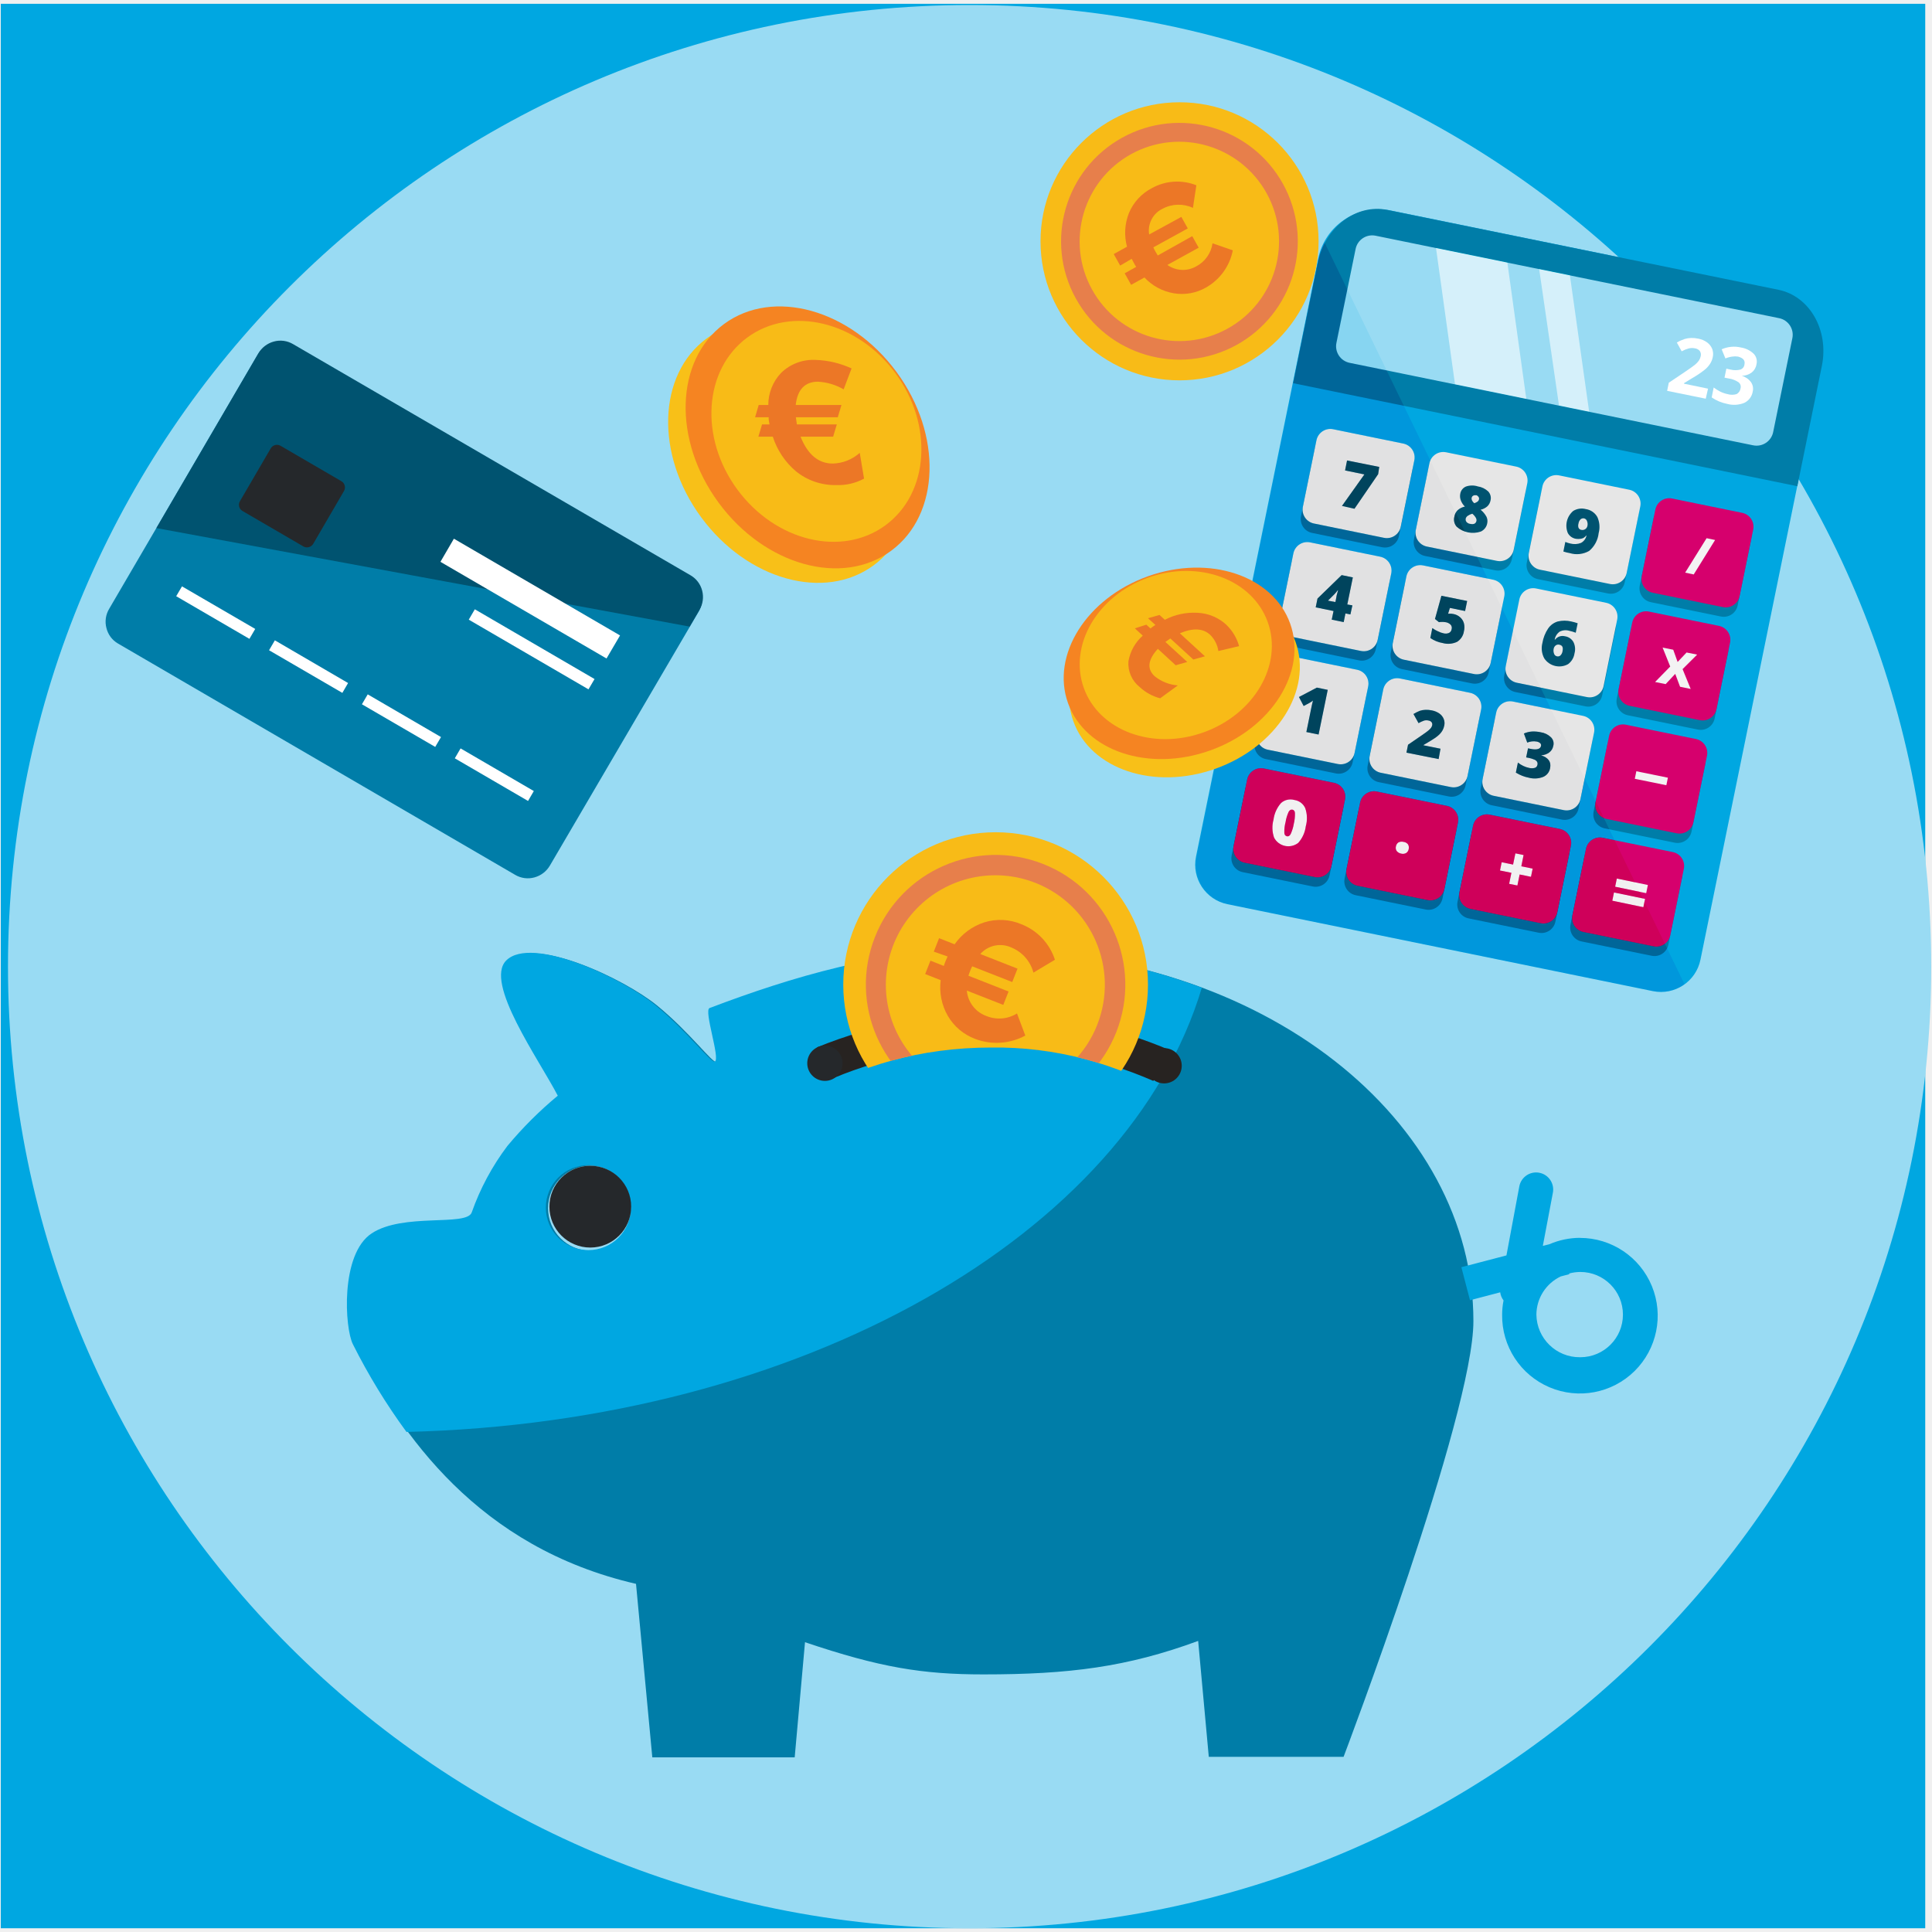
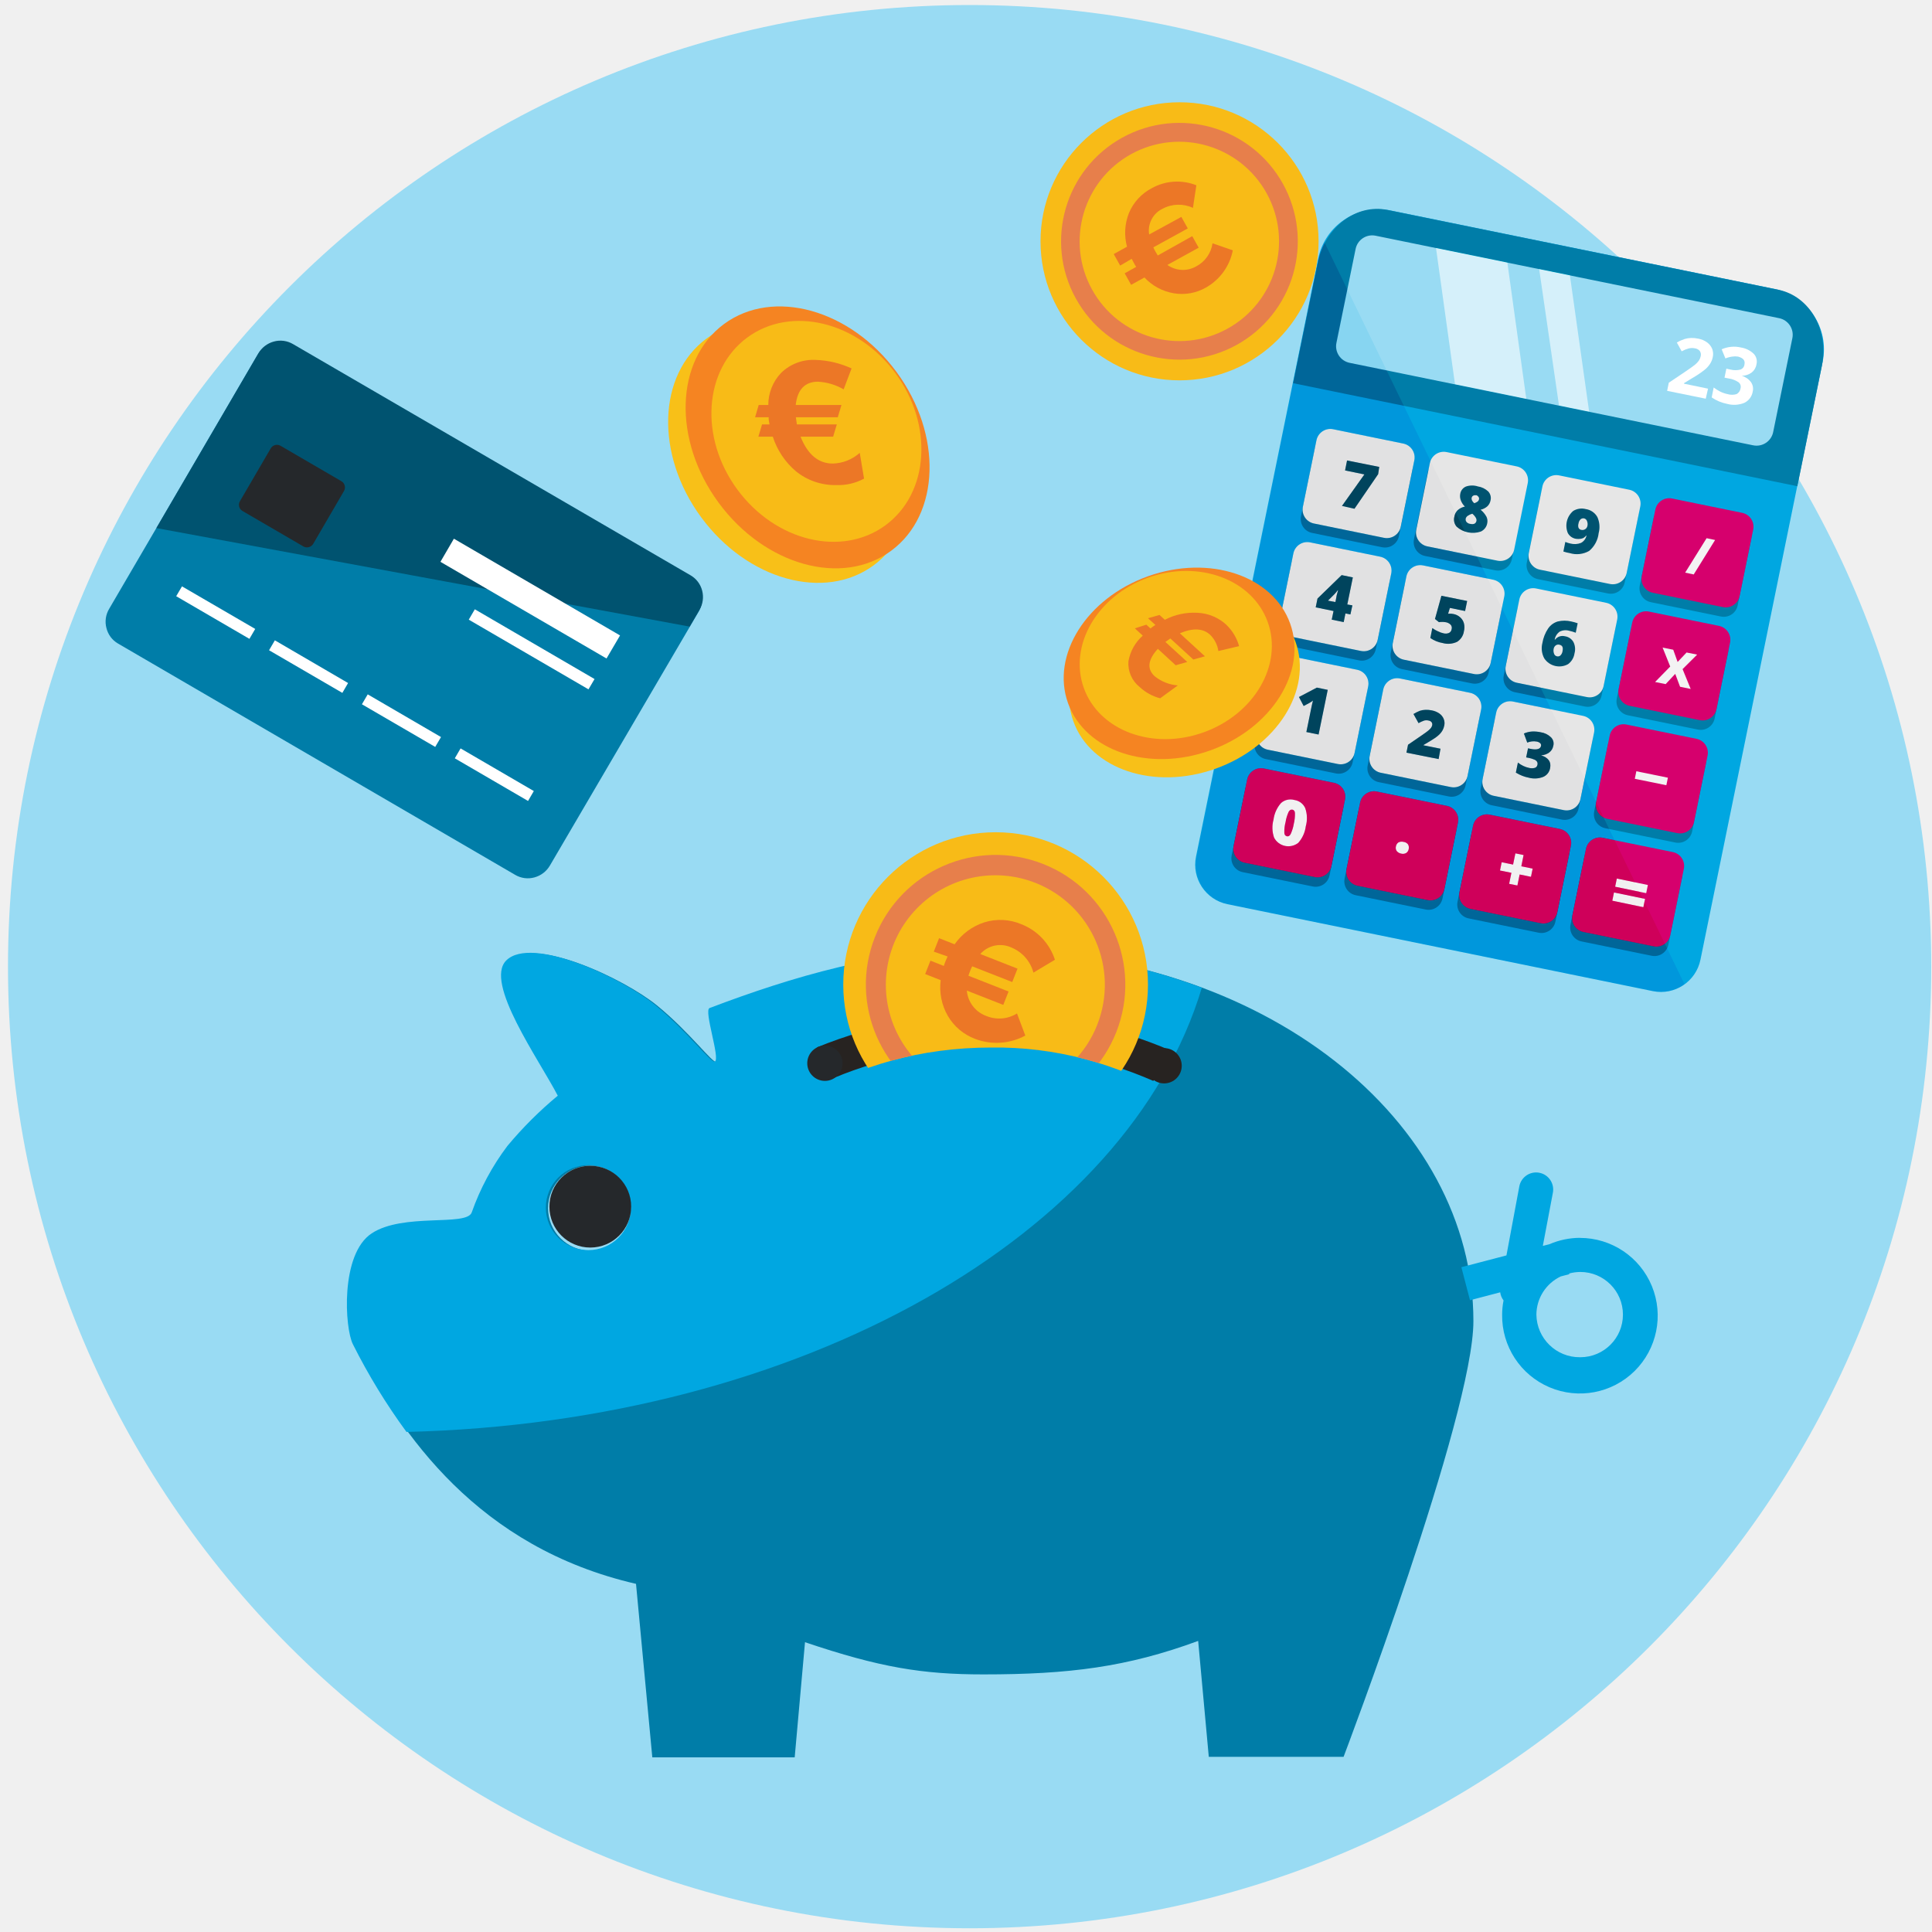
<svg xmlns="http://www.w3.org/2000/svg" viewBox="0 0 300 300">
  <defs>
-     <style>.a{fill:none;}.b{isolation:isolate;}.c{fill:#00a7e1;}.d{fill:#99dbf3;}.e,.m{fill:#007da8;}.f{fill:#e6e6e6;}.g{fill:#d6006d;}.h{fill:#f3f3f3;}.i,.n{fill:#005370;}.j{opacity:0.65;}.j,.l{mix-blend-mode:overlay;}.k,.p{fill:#fff;}.l,.o{fill:#25282b;}.l{opacity:0.26;}.m,.n,.p{fill-rule:evenodd;}.q{fill:#272321;}.r{fill:#f8c018;}.s{fill:#f58422;}.t{fill:#f8bb17;}.u{fill:#ec7726;}.v{fill:#e77f4b;}.w{clip-path:url(#a);}</style>
+     <style>.a{fill:none;}.b{isolation:isolate;}.c{fill:#99dbf3;}.d{fill:#00a7e1;}.e,.m{fill:#007da8;}.f{fill:#e6e6e6;}.g{fill:#d6006d;}.h{fill:#f3f3f3;}.i,.n{fill:#005370;}.j{opacity:0.65;}.j,.l{mix-blend-mode:overlay;}.k,.p{fill:#fff;}.l,.o{fill:#25282b;}.l{opacity:0.26;}.m,.n,.p{fill-rule:evenodd;}.q{fill:#272321;}.r{fill:#f8c018;}.s{fill:#f58422;}.t{fill:#f8bb17;}.u{fill:#ec7726;}.v{fill:#e77f4b;}.w{clip-path:url(#a);}.x{opacity:0.5;}</style>
    <clipPath id="a">
      <path class="a" d="M153.9,162.66a54.16,54.16,0,0,1,28.07,7.4,34.92,34.92,0,1,0-56.45.19C133.1,165.53,143,162.66,153.9,162.66Z" />
    </clipPath>
  </defs>
  <g class="b">
-     <rect class="c" x="0.12" y="0.59" width="298.83" height="298.83" />
-     <circle class="d" cx="150.56" cy="150.1" r="149.32" />
-     <path class="c" d="M204.34,37.65h60.79a9.56,9.56,0,0,1,9.56,9.56V142a6.26,6.26,0,0,1-6.26,6.26H201a6.26,6.26,0,0,1-6.26-6.26V47.21a9.56,9.56,0,0,1,9.56-9.56Z" transform="translate(23.35 -45.1) rotate(11.55)" />
+     <rect class="a" x="0.12" y="0.59" width="298.83" height="298.83" />
+     <circle class="c" cx="150.56" cy="150.1" r="149.32" />
+     <path class="d" d="M204.34,37.65h60.79a9.56,9.56,0,0,1,9.56,9.56V142a6.26,6.26,0,0,1-6.26,6.26H201a6.26,6.26,0,0,1-6.26-6.26V47.21a9.56,9.56,0,0,1,9.56-9.56Z" transform="translate(23.35 -45.1) rotate(11.55)" />
    <path class="e" d="M282.91,56.76C284,51.24,281,46,276.17,45l-60.73-12.4c-4.85-1-9.7,2.68-10.82,8.19l-3.83,18.71,78.3,16Z" />
-     <rect class="d" x="208.32" y="42.78" width="69.22" height="20.15" rx="2.63" transform="translate(15.49 -47.55) rotate(11.55)" />
+     <rect class="c" x="208.32" y="42.78" width="69.22" height="20.15" rx="2.63" transform="translate(15.49 -47.55) rotate(11.55)" />
    <rect class="e" x="202.93" y="69.06" width="15.51" height="14.94" rx="2.2" transform="translate(19.58 -40.62) rotate(11.55)" />
    <rect class="e" x="199.34" y="86.62" width="15.51" height="14.94" rx="2.2" transform="translate(23.02 -39.54) rotate(11.55)" />
    <rect class="e" x="195.75" y="104.18" width="15.51" height="14.94" rx="2.2" transform="translate(26.46 -38.47) rotate(11.55)" />
    <rect class="e" x="192.16" y="121.74" width="15.51" height="14.94" rx="2.2" transform="translate(29.91 -37.4) rotate(11.55)" />
    <rect class="e" x="220.47" y="72.64" width="15.51" height="14.94" rx="2.2" transform="translate(20.65 -44.06) rotate(11.55)" />
    <rect class="e" x="216.88" y="90.2" width="15.51" height="14.94" rx="2.2" transform="translate(24.09 -42.98) rotate(11.55)" />
    <rect class="e" x="213.29" y="107.76" width="15.51" height="14.94" rx="2.2" transform="translate(27.53 -41.91) rotate(11.55)" />
    <rect class="e" x="209.7" y="125.32" width="15.51" height="14.94" rx="2.2" transform="translate(30.98 -40.84) rotate(11.55)" />
    <rect class="e" x="238" y="76.23" width="15.51" height="14.94" rx="2.2" transform="translate(21.72 -47.49) rotate(11.55)" />
-     <rect class="e" x="234.42" y="93.79" width="15.51" height="14.94" rx="2.2" transform="matrix(0.98, 0.2, -0.2, 0.98, 25.16, -46.42)" />
+     <rect class="e" x="234.42" y="93.79" width="15.51" height="14.94" rx="2.2" transform="translate(25.16 -46.42) rotate(11.55)" />
    <rect class="e" x="230.83" y="111.35" width="15.51" height="14.94" rx="2.2" transform="translate(28.61 -45.35) rotate(11.55)" />
    <rect class="e" x="227.24" y="128.91" width="15.51" height="14.94" rx="2.2" transform="translate(32.05 -44.27) rotate(11.55)" />
    <rect class="e" x="255.54" y="79.81" width="15.51" height="14.94" rx="2.2" transform="translate(22.79 -50.93) rotate(11.55)" />
    <rect class="e" x="251.96" y="97.37" width="15.51" height="14.94" rx="2.2" transform="translate(26.24 -49.86) rotate(11.55)" />
-     <rect class="e" x="248.37" y="114.93" width="15.51" height="14.94" rx="2.2" transform="translate(29.68 -48.78) rotate(11.55)" />
+     <rect class="e" x="248.37" y="114.93" width="15.51" height="14.94" rx="2.2" transform="matrix(0.98, 0.2, -0.2, 0.98, 29.68, -48.78)" />
    <rect class="e" x="244.78" y="132.49" width="15.51" height="14.94" rx="2.2" transform="translate(33.12 -47.71) rotate(11.55)" />
    <rect class="f" x="203.22" y="67.6" width="15.51" height="14.94" rx="2.2" transform="translate(19.29 -40.71) rotate(11.55)" />
    <rect class="f" x="199.64" y="85.16" width="15.51" height="14.94" rx="2.2" transform="translate(22.73 -39.63) rotate(11.55)" />
    <rect class="f" x="196.05" y="102.72" width="15.51" height="14.94" rx="2.2" transform="translate(26.18 -38.56) rotate(11.55)" />
    <rect class="g" x="192.46" y="120.28" width="15.51" height="14.94" rx="2.2" transform="translate(29.62 -37.49) rotate(11.55)" />
-     <rect class="f" x="220.76" y="71.18" width="15.51" height="14.94" rx="2.2" transform="translate(20.36 -44.15) rotate(11.55)" />
+     <rect class="f" x="220.76" y="71.18" width="15.51" height="14.94" rx="2.2" transform="matrix(0.98, 0.2, -0.2, 0.98, 20.36, -44.15)" />
    <rect class="f" x="217.18" y="88.74" width="15.51" height="14.94" rx="2.2" transform="translate(23.81 -43.07) rotate(11.55)" />
    <rect class="f" x="213.59" y="106.3" width="15.51" height="14.94" rx="2.2" transform="translate(27.25 -42) rotate(11.55)" />
    <rect class="g" x="210" y="123.86" width="15.51" height="14.94" rx="2.2" transform="translate(30.69 -40.93) rotate(11.55)" />
    <rect class="f" x="238.3" y="74.76" width="15.51" height="14.94" rx="2.2" transform="translate(21.44 -47.58) rotate(11.55)" />
    <rect class="f" x="234.72" y="92.32" width="15.51" height="14.94" rx="2.2" transform="translate(24.88 -46.51) rotate(11.55)" />
    <rect class="f" x="231.13" y="109.88" width="15.51" height="14.94" rx="2.2" transform="translate(28.32 -45.44) rotate(11.55)" />
    <rect class="g" x="227.54" y="127.44" width="15.51" height="14.94" rx="2.2" transform="translate(31.76 -44.36) rotate(11.55)" />
    <rect class="g" x="255.84" y="78.35" width="15.51" height="14.94" rx="2.2" transform="translate(22.51 -51.02) rotate(11.55)" />
    <rect class="g" x="252.25" y="95.91" width="15.51" height="14.94" rx="2.2" transform="translate(25.95 -49.95) rotate(11.55)" />
-     <rect class="g" x="248.67" y="113.47" width="15.51" height="14.94" rx="2.2" transform="translate(29.39 -48.87) rotate(11.55)" />
+     <rect class="g" x="248.67" y="113.47" width="15.51" height="14.94" rx="2.2" transform="matrix(0.98, 0.2, -0.2, 0.98, 29.39, -48.87)" />
    <rect class="g" x="245.08" y="131.03" width="15.51" height="14.94" rx="2.2" transform="translate(32.83 -47.8) rotate(11.55)" />
    <path class="h" d="M216.76,131.43a.91.91,0,0,1,.39-.62,1.11,1.11,0,0,1,.8-.08,1,1,0,0,1,.68.38.94.94,0,0,1,.11.73.89.89,0,0,1-.39.61,1,1,0,0,1-.77.1,1.17,1.17,0,0,1-.69-.39A.86.86,0,0,1,216.76,131.43Z" />
    <path class="h" d="M234.69,135.53l-1.77-.36.26-1.28,1.77.36.36-1.74,1.27.26-.35,1.75,1.76.36-.26,1.27-1.76-.36-.35,1.71-1.28-.26Z" />
    <path class="h" d="M266.32,83.85,263,89.2l-1.33-.28L265,83.57Z" />
    <path class="h" d="M259.35,103.5l-1.18-2.94,1.65.33.68,1.9,1.39-1.47,1.64.33-2.26,2.25,1.26,3.08-1.65-.34-.75-2-1.49,1.59-1.64-.33Z" />
    <path class="h" d="M258.75,121.93l-4.9-1,.24-1.17,4.9,1Z" />
    <path class="i" d="M208.38,78.56l3.48-4.89-3-.62.31-1.55,5,1L214,73.63,210.32,79Z" />
    <path class="i" d="M229.48,75.53a3,3,0,0,1,1.62.79,1.51,1.51,0,0,1,.35,1.38,1.71,1.71,0,0,1-.48.91,2.35,2.35,0,0,1-1.06.54,3.63,3.63,0,0,1,.91,1.09,1.59,1.59,0,0,1,.12,1,1.75,1.75,0,0,1-1,1.3,3.8,3.8,0,0,1-3.75-.75,1.7,1.7,0,0,1-.36-1.56,1.81,1.81,0,0,1,.5-1,2.45,2.45,0,0,1,1.13-.57,2.72,2.72,0,0,1-.64-1,1.85,1.85,0,0,1-.07-1,1.48,1.48,0,0,1,.88-1.11A2.91,2.91,0,0,1,229.48,75.53Zm-1.88,5a.6.6,0,0,0,.12.52.88.88,0,0,0,.54.29c.56.12.88,0,1-.44a.74.74,0,0,0-.09-.49,2.37,2.37,0,0,0-.55-.64,2.19,2.19,0,0,0-.7.32A.81.81,0,0,0,227.6,80.5Zm1.59-3.62a.63.63,0,0,0-.43.06.46.46,0,0,0-.24.33c-.06.27.08.55.4.84a1.77,1.77,0,0,0,.54-.27.62.62,0,0,0,.2-.34.45.45,0,0,0-.1-.4A.66.66,0,0,0,229.19,76.88Z" />
    <path class="i" d="M248.24,82.78a4.2,4.2,0,0,1-1.48,2.77,3.83,3.83,0,0,1-3,.34,7,7,0,0,1-1-.25l.3-1.49a4.63,4.63,0,0,0,.8.25,2.65,2.65,0,0,0,1.64-.1,1.68,1.68,0,0,0,.86-1.19h0a2.08,2.08,0,0,1-.47.42,1.47,1.47,0,0,1-.49.14,2.33,2.33,0,0,1-.67,0,1.76,1.76,0,0,1-1.28-.9,3,3,0,0,1,.85-3.44,2.52,2.52,0,0,1,1.94-.28,2.47,2.47,0,0,1,1.8,1.24A3.73,3.73,0,0,1,248.24,82.78ZM246,80.5a.66.66,0,0,0-.55.12,1.12,1.12,0,0,0-.34.68,1.07,1.07,0,0,0,0,.65.57.57,0,0,0,.46.33.78.78,0,0,0,.92-.6,1.25,1.25,0,0,0-.06-.77A.64.64,0,0,0,246,80.5Z" />
    <path class="i" d="M209.69,95.41l-.77-.15-.27,1.34-1.86-.38.28-1.34-2.77-.57.28-1.37,3.75-3.64,1.74.36-.86,4.2L210,94Zm-2.33-1.93.16-.81c0-.15.08-.36.14-.61s.1-.39.11-.4h-.05a6.1,6.1,0,0,1-.51.61l-1,1Z" />
    <path class="i" d="M225.73,95.35a2.13,2.13,0,0,1,1,.5,1.89,1.89,0,0,1,.59.94,2.53,2.53,0,0,1,0,1.23,2.32,2.32,0,0,1-1.06,1.64,3.21,3.21,0,0,1-2.25.19,4.76,4.76,0,0,1-1.91-.78l.31-1.54a5.1,5.1,0,0,0,.87.5,3.69,3.69,0,0,0,.87.31,1.31,1.31,0,0,0,.85-.06.77.77,0,0,0,.41-.59.73.73,0,0,0-.15-.68,1.38,1.38,0,0,0-.82-.4,3.23,3.23,0,0,0-1,0l-.62-.49,1-3.61,4,.81-.32,1.56-2.36-.48-.28.9a3.45,3.45,0,0,1,.55,0Z" />
    <path class="i" d="M239.5,99.85a5.78,5.78,0,0,1,.9-2.27,2.78,2.78,0,0,1,1.49-1.08,4.43,4.43,0,0,1,2.09,0,8,8,0,0,1,1,.28l-.3,1.47a6.68,6.68,0,0,0-1-.3,2,2,0,0,0-1.49.13,1.92,1.92,0,0,0-.78,1.24h.06a1.47,1.47,0,0,1,1.54-.52,1.81,1.81,0,0,1,1.31.89,2.47,2.47,0,0,1,.17,1.76,2.54,2.54,0,0,1-1,1.68,2.81,2.81,0,0,1-3.7-.9A3.3,3.3,0,0,1,239.5,99.85Zm2.26,2.06a.59.59,0,0,0,.53-.12,1.15,1.15,0,0,0,.34-.68c.11-.57,0-.89-.49-1a.68.68,0,0,0-.57.11.82.82,0,0,0-.31.49,1.37,1.37,0,0,0,.05.79A.59.59,0,0,0,241.76,101.91Z" />
    <path class="i" d="M204.75,114.06l-1.9-.39.75-3.67c.09-.45.18-.85.28-1.22a4.05,4.05,0,0,1-.53.36l-.92.49-.73-1.4,2.78-1.46,1.69.35Z" />
    <path class="i" d="M223.39,117.87l-5-1,.25-1.23,2-1.37c.59-.41,1-.69,1.16-.84a2.23,2.23,0,0,0,.41-.42,1,1,0,0,0,.18-.4.6.6,0,0,0-.09-.46.72.72,0,0,0-.46-.26,1.41,1.41,0,0,0-.7,0,5.29,5.29,0,0,0-.87.4l-.79-1.42a6.23,6.23,0,0,1,1-.5,3.1,3.1,0,0,1,.86-.15,3.92,3.92,0,0,1,1,.09,3,3,0,0,1,1.16.48,1.86,1.86,0,0,1,.68.85,1.68,1.68,0,0,1,.09,1,2.62,2.62,0,0,1-.25.73,2.69,2.69,0,0,1-.46.62,4.93,4.93,0,0,1-.71.59c-.29.2-.89.57-1.8,1.1v.05l2.63.53Z" />
    <path class="i" d="M241.19,115.84a1.63,1.63,0,0,1-.62,1,2.25,2.25,0,0,1-1.27.44v0c1.13.38,1.6,1,1.4,2a1.8,1.8,0,0,1-1.08,1.36,3.57,3.57,0,0,1-2.24.12,5.82,5.82,0,0,1-1-.29,6,6,0,0,1-1-.5l.32-1.56a4,4,0,0,0,.85.53,3.72,3.72,0,0,0,.85.29,1.74,1.74,0,0,0,.94,0,.59.59,0,0,0,.39-.48.61.61,0,0,0-.06-.47.86.86,0,0,0-.42-.33,4.22,4.22,0,0,0-.84-.26l-.43-.08.29-1.41.44.09c.95.19,1.47,0,1.57-.44a.44.44,0,0,0-.12-.45,1.13,1.13,0,0,0-.54-.25,2.65,2.65,0,0,0-1.47.16l-.52-1.41a3.77,3.77,0,0,1,1.23-.31,5.08,5.08,0,0,1,1.36.11,2.9,2.9,0,0,1,1.6.77A1.36,1.36,0,0,1,241.19,115.84Z" />
    <path class="h" d="M202.76,128.31a4.74,4.74,0,0,1-1.17,2.57,2.5,2.5,0,0,1-3.75-.81,4.7,4.7,0,0,1-.09-2.79,4.85,4.85,0,0,1,1.17-2.59,2.2,2.2,0,0,1,2.07-.47,2.17,2.17,0,0,1,1.69,1.28A4.7,4.7,0,0,1,202.76,128.31Zm-3.14-.65a5.71,5.71,0,0,0-.19,1.65c0,.32.17.5.41.55s.43-.07.58-.36a6.15,6.15,0,0,0,.48-1.57,6.26,6.26,0,0,0,.18-1.65c0-.33-.17-.52-.4-.56s-.42.06-.58.34A6.07,6.07,0,0,0,199.62,127.66Z" />
    <path class="h" d="M250.8,137.69l.26-1.27,4.82,1-.26,1.27Zm-.44,2.17.26-1.28,4.82,1-.26,1.29Z" />
    <g class="j">
      <polygon class="h" points="222.98 38.5 225.93 59.66 237 61.92 234.06 40.76 222.98 38.5" />
      <polygon class="h" points="239 41.77 242.08 62.96 246.76 63.92 243.77 42.74 239 41.77" />
    </g>
    <path class="k" d="M264.87,61.91l-6-1.22.26-1.26,2.59-1.74c.77-.52,1.28-.89,1.53-1.1a3.38,3.38,0,0,0,.56-.61,1.87,1.87,0,0,0,.27-.65,1,1,0,0,0-.13-.82,1.15,1.15,0,0,0-.71-.41,2.16,2.16,0,0,0-1,0,5,5,0,0,0-1.11.45l-.75-1.36a6.13,6.13,0,0,1,1.21-.55,3.79,3.79,0,0,1,1-.16,4.59,4.59,0,0,1,1.13.11,3.3,3.3,0,0,1,1.36.58,2.39,2.39,0,0,1,.79,1,2.3,2.3,0,0,1,.09,1.28,3,3,0,0,1-.44,1.07,3.88,3.88,0,0,1-.86.93,14.62,14.62,0,0,1-1.85,1.24l-1.32.81v.08l3.73.77Z" />
    <path class="k" d="M272.74,56.59a2,2,0,0,1-.76,1.27,2.55,2.55,0,0,1-1.52.49v0a2.74,2.74,0,0,1,1.44,1,1.81,1.81,0,0,1,.26,1.46,2.35,2.35,0,0,1-1.29,1.74,4.17,4.17,0,0,1-2.7.16,6.4,6.4,0,0,1-2.38-1l.31-1.54a6.66,6.66,0,0,0,1,.63,4.7,4.7,0,0,0,1.16.4,2.39,2.39,0,0,0,1.38,0,1.16,1.16,0,0,0,.63-.9.89.89,0,0,0-.32-.95,3.66,3.66,0,0,0-1.52-.58l-.65-.13.29-1.39.66.14a3.09,3.09,0,0,0,1.51,0,.94.94,0,0,0,.64-.8c.13-.64-.21-1-1-1.22a2.92,2.92,0,0,0-.89,0,4.11,4.11,0,0,0-1.07.29l-.58-1.42a4.72,4.72,0,0,1,3-.28,3.69,3.69,0,0,1,2,1A1.75,1.75,0,0,1,272.74,56.59Z" />
    <path class="l" d="M205.65,37.6a9.71,9.71,0,0,0-.91,2.54l-.12.62-3.83,18.71-15,73.54a6.26,6.26,0,0,0,4.88,7.39l66,13.49a6.26,6.26,0,0,0,4.9-1.06Z" />
    <path class="m" d="M107.11,89.57A3.87,3.87,0,0,1,108.89,92a3.93,3.93,0,0,1-.42,3L85.39,134.4A4,4,0,0,1,83,136.24a3.85,3.85,0,0,1-3-.39L18.31,99.92a3.82,3.82,0,0,1-1.78-2.38,3.87,3.87,0,0,1,.42-3L40,55.1a3.93,3.93,0,0,1,2.38-1.84,3.87,3.87,0,0,1,3,.39Z" />
    <path class="n" d="M108.61,94.71a3.93,3.93,0,0,0,.42-3,3.84,3.84,0,0,0-1.79-2.37L45.5,53.43a3.85,3.85,0,0,0-3-.39,4,4,0,0,0-2.39,1.84L24.28,82,107.09,97.3Z" />
    <path class="o" d="M48.67,84.39a1.14,1.14,0,0,1-1.51.49l-9.55-5.56a1.11,1.11,0,0,1-.32-1.55L42,69.69a1.13,1.13,0,0,1,1.51-.5l9.55,5.56a1.12,1.12,0,0,1,.32,1.55Z" />
    <polygon class="p" points="38.73 99.2 27.36 92.58 28.26 91.05 39.63 97.66 38.73 99.2" />
    <polygon class="p" points="53.16 107.59 41.78 100.97 42.68 99.43 54.05 106.06 53.16 107.59" />
    <polygon class="p" points="67.58 115.98 56.2 109.36 57.1 107.82 68.48 114.45 67.58 115.98" />
    <rect class="k" x="75.87" y="113.71" width="1.78" height="13.16" transform="translate(-65.82 126.1) rotate(-59.79)" />
    <polygon class="k" points="94.18 102.25 68.39 87.24 70.48 83.65 96.28 98.67 94.18 102.25" />
    <polygon class="k" points="91.38 107.04 72.79 96.22 73.73 94.61 92.32 105.44 91.38 107.04" />
    <path class="e" d="M152.7,147.45c-15.13,0-29.69,4.41-42.22,9.17-.94.36,1.73,7.93.81,8.31-.61.25-4.22-4.69-9.28-8.81s-19.16-10.82-23.09-6.9c-3.46,3.44,5.08,15.39,8,21a59.2,59.2,0,0,0-7.82,7.8,37.78,37.78,0,0,0-5.55,10.34c-.86,2.19-10.64.06-15.54,3.24s-4.18,14.74-2.91,17.22c7.15,14,19.14,31.46,43.66,37.12l2.53,26.94h22.11L125,255c11.61,3.92,18.23,5,27.7,5,13.31,0,22.32-1.14,33.35-5.2l1.65,18h20.93s20.16-53.08,20.16-67.66C228.79,174.29,196.67,147.45,152.7,147.45Zm-61,46.76a6.6,6.6,0,1,1,6.6-6.6A6.6,6.6,0,0,1,91.66,194.21Z" />
-     <path class="c" d="M186.62,153.37a96.85,96.85,0,0,0-34.23-6c-15.13,0-29.68,4.4-42.21,9.16-.94.36,1.72,7.93.81,8.31-.61.25-4.23-4.68-9.29-8.81s-19.15-10.81-23.09-6.89c-3.46,3.44,5.09,15.38,8,21a59.88,59.88,0,0,0-7.82,7.8,38.23,38.23,0,0,0-5.55,10.35c-.85,2.18-10.63,0-15.53,3.23s-4.18,14.74-2.91,17.22a95.12,95.12,0,0,0,8.32,13.61C124.52,220.87,175.14,191.71,186.62,153.37ZM91.36,180.92a6.6,6.6,0,1,1-6.6,6.6A6.59,6.59,0,0,1,91.36,180.92Z" />
-     <path class="c" d="M245.35,192.21a12.09,12.09,0,0,0-4.78,1l-1,.25,1.56-8.25a2.65,2.65,0,0,0-5.21-1l-2,10.73-7,1.83,1.34,5.13,4.69-1.23a2.65,2.65,0,0,0,.52,1.26,11.5,11.5,0,0,0-.22,2.21,12.08,12.08,0,1,0,12.08-11.92Zm0,18.54a6.71,6.71,0,0,1-6.78-6.62,6.61,6.61,0,0,1,3.79-5.93l1.31-.34,0-.12a7,7,0,0,1,1.72-.23,6.62,6.62,0,1,1,0,13.24Z" />
+     <path class="d" d="M186.62,153.37a96.85,96.85,0,0,0-34.23-6c-15.13,0-29.68,4.4-42.21,9.16-.94.36,1.72,7.93.81,8.31-.61.25-4.23-4.68-9.29-8.81s-19.15-10.81-23.09-6.89c-3.46,3.44,5.09,15.38,8,21a59.88,59.88,0,0,0-7.82,7.8,38.23,38.23,0,0,0-5.55,10.35c-.85,2.18-10.63,0-15.53,3.23s-4.18,14.74-2.91,17.22a95.12,95.12,0,0,0,8.32,13.61C124.52,220.87,175.14,191.71,186.62,153.37ZM91.36,180.92a6.6,6.6,0,1,1-6.6,6.6A6.59,6.59,0,0,1,91.36,180.92Z" />
+     <path class="d" d="M245.35,192.21a12.09,12.09,0,0,0-4.78,1l-1,.25,1.56-8.25a2.65,2.65,0,0,0-5.21-1l-2,10.73-7,1.83,1.34,5.13,4.69-1.23a2.65,2.65,0,0,0,.52,1.26,11.5,11.5,0,0,0-.22,2.21,12.08,12.08,0,1,0,12.08-11.92Zm0,18.54a6.71,6.71,0,0,1-6.78-6.62,6.61,6.61,0,0,1,3.79-5.93l1.31-.34,0-.12a7,7,0,0,1,1.72-.23,6.62,6.62,0,1,1,0,13.24Z" />
    <path class="q" d="M126.86,162.63a18.12,18.12,0,0,0,2.69,4.72,63.23,63.23,0,0,1,49.53.49,18.35,18.35,0,0,0,2.86-4.65,71.15,71.15,0,0,0-55.08-.56Z" />
    <circle class="o" cx="91.66" cy="187.37" r="6.35" />
    <circle class="o" cx="128.09" cy="165.1" r="2.74" />
    <circle class="q" cx="180.76" cy="165.49" r="2.74" />
    <ellipse class="r" cx="122.69" cy="70.17" rx="17.14" ry="21.87" transform="translate(-17.71 86.45) rotate(-36.38)" />
    <ellipse class="s" cx="125.41" cy="67.92" rx="17.14" ry="21.87" transform="translate(-15.85 87.62) rotate(-36.38)" />
    <ellipse class="t" cx="126.77" cy="66.98" rx="15.24" ry="18.1" transform="translate(-15.02 88.25) rotate(-36.38)" />
    <path class="u" d="M127,59.27c-2,0-3.18,1.21-3.44,3.62h7.1l-.57,1.9h-6.51l.16,1.11h6.2l-.57,1.91h-5.06q1.67,4.17,5,4.17a6.53,6.53,0,0,0,4.19-1.66l.67,4a8.36,8.36,0,0,1-4.29,1,9.61,9.61,0,0,1-6.29-2.14A11.76,11.76,0,0,1,120,67.81h-2.24l.57-1.91h1.16l-.12-.68a1.53,1.53,0,0,1,0-.43h-2.12l.56-1.9h1.49a7.23,7.23,0,0,1,2-5,7.14,7.14,0,0,1,5.4-2,14.3,14.3,0,0,1,5.53,1.32L131,60.46A8.84,8.84,0,0,0,127,59.27Z" />
    <ellipse class="r" cx="183.93" cy="105.82" rx="18.32" ry="14.36" transform="translate(-24.9 68.14) rotate(-19.68)" />
    <ellipse class="s" cx="183.09" cy="102.99" rx="18.32" ry="14.36" transform="translate(-23.99 67.69) rotate(-19.68)" />
    <ellipse class="t" cx="182.58" cy="101.7" rx="15.17" ry="12.76" transform="translate(-23.59 67.44) rotate(-19.68)" />
    <path class="u" d="M187.91,98.57q-1.66-1.53-4.7-.23l3.89,3.57-1.8.5-3.57-3.27-.77.54,3.4,3.11-1.8.51-2.77-2.55q-2.34,2.56-.49,4.26a6.54,6.54,0,0,0,3.59,1.42l-2.74,2a7.29,7.29,0,0,1-3.16-1.73,4.66,4.66,0,0,1-1.77-4,6.88,6.88,0,0,1,2.23-4l-1.23-1.13L178,97l.64.58.47-.34.3-.2L178.26,96l1.79-.51.82.75a9.79,9.79,0,0,1,5-1.09A7.06,7.06,0,0,1,190.41,97a7.37,7.37,0,0,1,2,3.33l-3.22.76A4.44,4.44,0,0,0,187.91,98.57Z" />
    <circle class="t" cx="183.16" cy="37.47" r="21.59" />
    <path class="v" d="M192,53.57a18.38,18.38,0,1,1,7.23-25A18.39,18.39,0,0,1,192,53.57ZM175.68,23.91a15.48,15.48,0,1,0,21,6.09A15.51,15.51,0,0,0,175.68,23.91Z" />
    <path class="u" d="M173.94,41.24l-1-1.79L175,38.31a8.3,8.3,0,0,1,.3-5.23,7.68,7.68,0,0,1,3.57-3.87,8.06,8.06,0,0,1,6.9-.44l-.53,3.51a5.27,5.27,0,0,0-4.71.13,3.76,3.76,0,0,0-2.09,4l5-2.73,1,1.79-5.35,2.94a6.57,6.57,0,0,0,.33.66q.24.42.36.6l5.35-3,1,1.79-4.86,2.68a4.22,4.22,0,0,0,2.24.77,4.16,4.16,0,0,0,2.24-.55,4.81,4.81,0,0,0,2.53-3.58l3.15,1.09a8.42,8.42,0,0,1-1.54,3.47,8.55,8.55,0,0,1-2.63,2.31,7.51,7.51,0,0,1-5,.89,8.07,8.07,0,0,1-4.55-2.45l-2.07,1.14-1-1.79,1.79-1a5.12,5.12,0,0,1-.36-.6c-.16-.29-.27-.5-.34-.65Z" />
    <g class="w">
      <circle class="t" cx="154.6" cy="152.89" r="23.66" />
      <path class="v" d="M147.23,171.64a20.14,20.14,0,1,1,26.11-11.38A20.17,20.17,0,0,1,147.23,171.64ZM160.8,137.1a17,17,0,1,0,9.59,22A17,17,0,0,0,160.8,137.1Z" />
      <path class="u" d="M145,147.77l.82-2.09,2.41.95a9,9,0,0,1,4.62-3.41,8.35,8.35,0,0,1,5.76.3,8.85,8.85,0,0,1,5.2,5.51l-3.34,2a5.8,5.8,0,0,0-3.4-3.89,4.13,4.13,0,0,0-4.85,1l5.78,2.27-.82,2.08-6.22-2.44a5.78,5.78,0,0,0-.32.73,7,7,0,0,0-.26.73l6.23,2.45-.82,2.08-5.66-2.22a4.61,4.61,0,0,0,3,3.93,5.25,5.25,0,0,0,4.79-.38l1.29,3.43a9.37,9.37,0,0,1-7.79.52,8.27,8.27,0,0,1-4.24-3.57,8.87,8.87,0,0,1-1.11-5.55l-2.41-.95.82-2.08,2.08.82a7,7,0,0,1,.26-.73c.13-.33.24-.58.32-.74Z" />
    </g>
  </g>
</svg>
